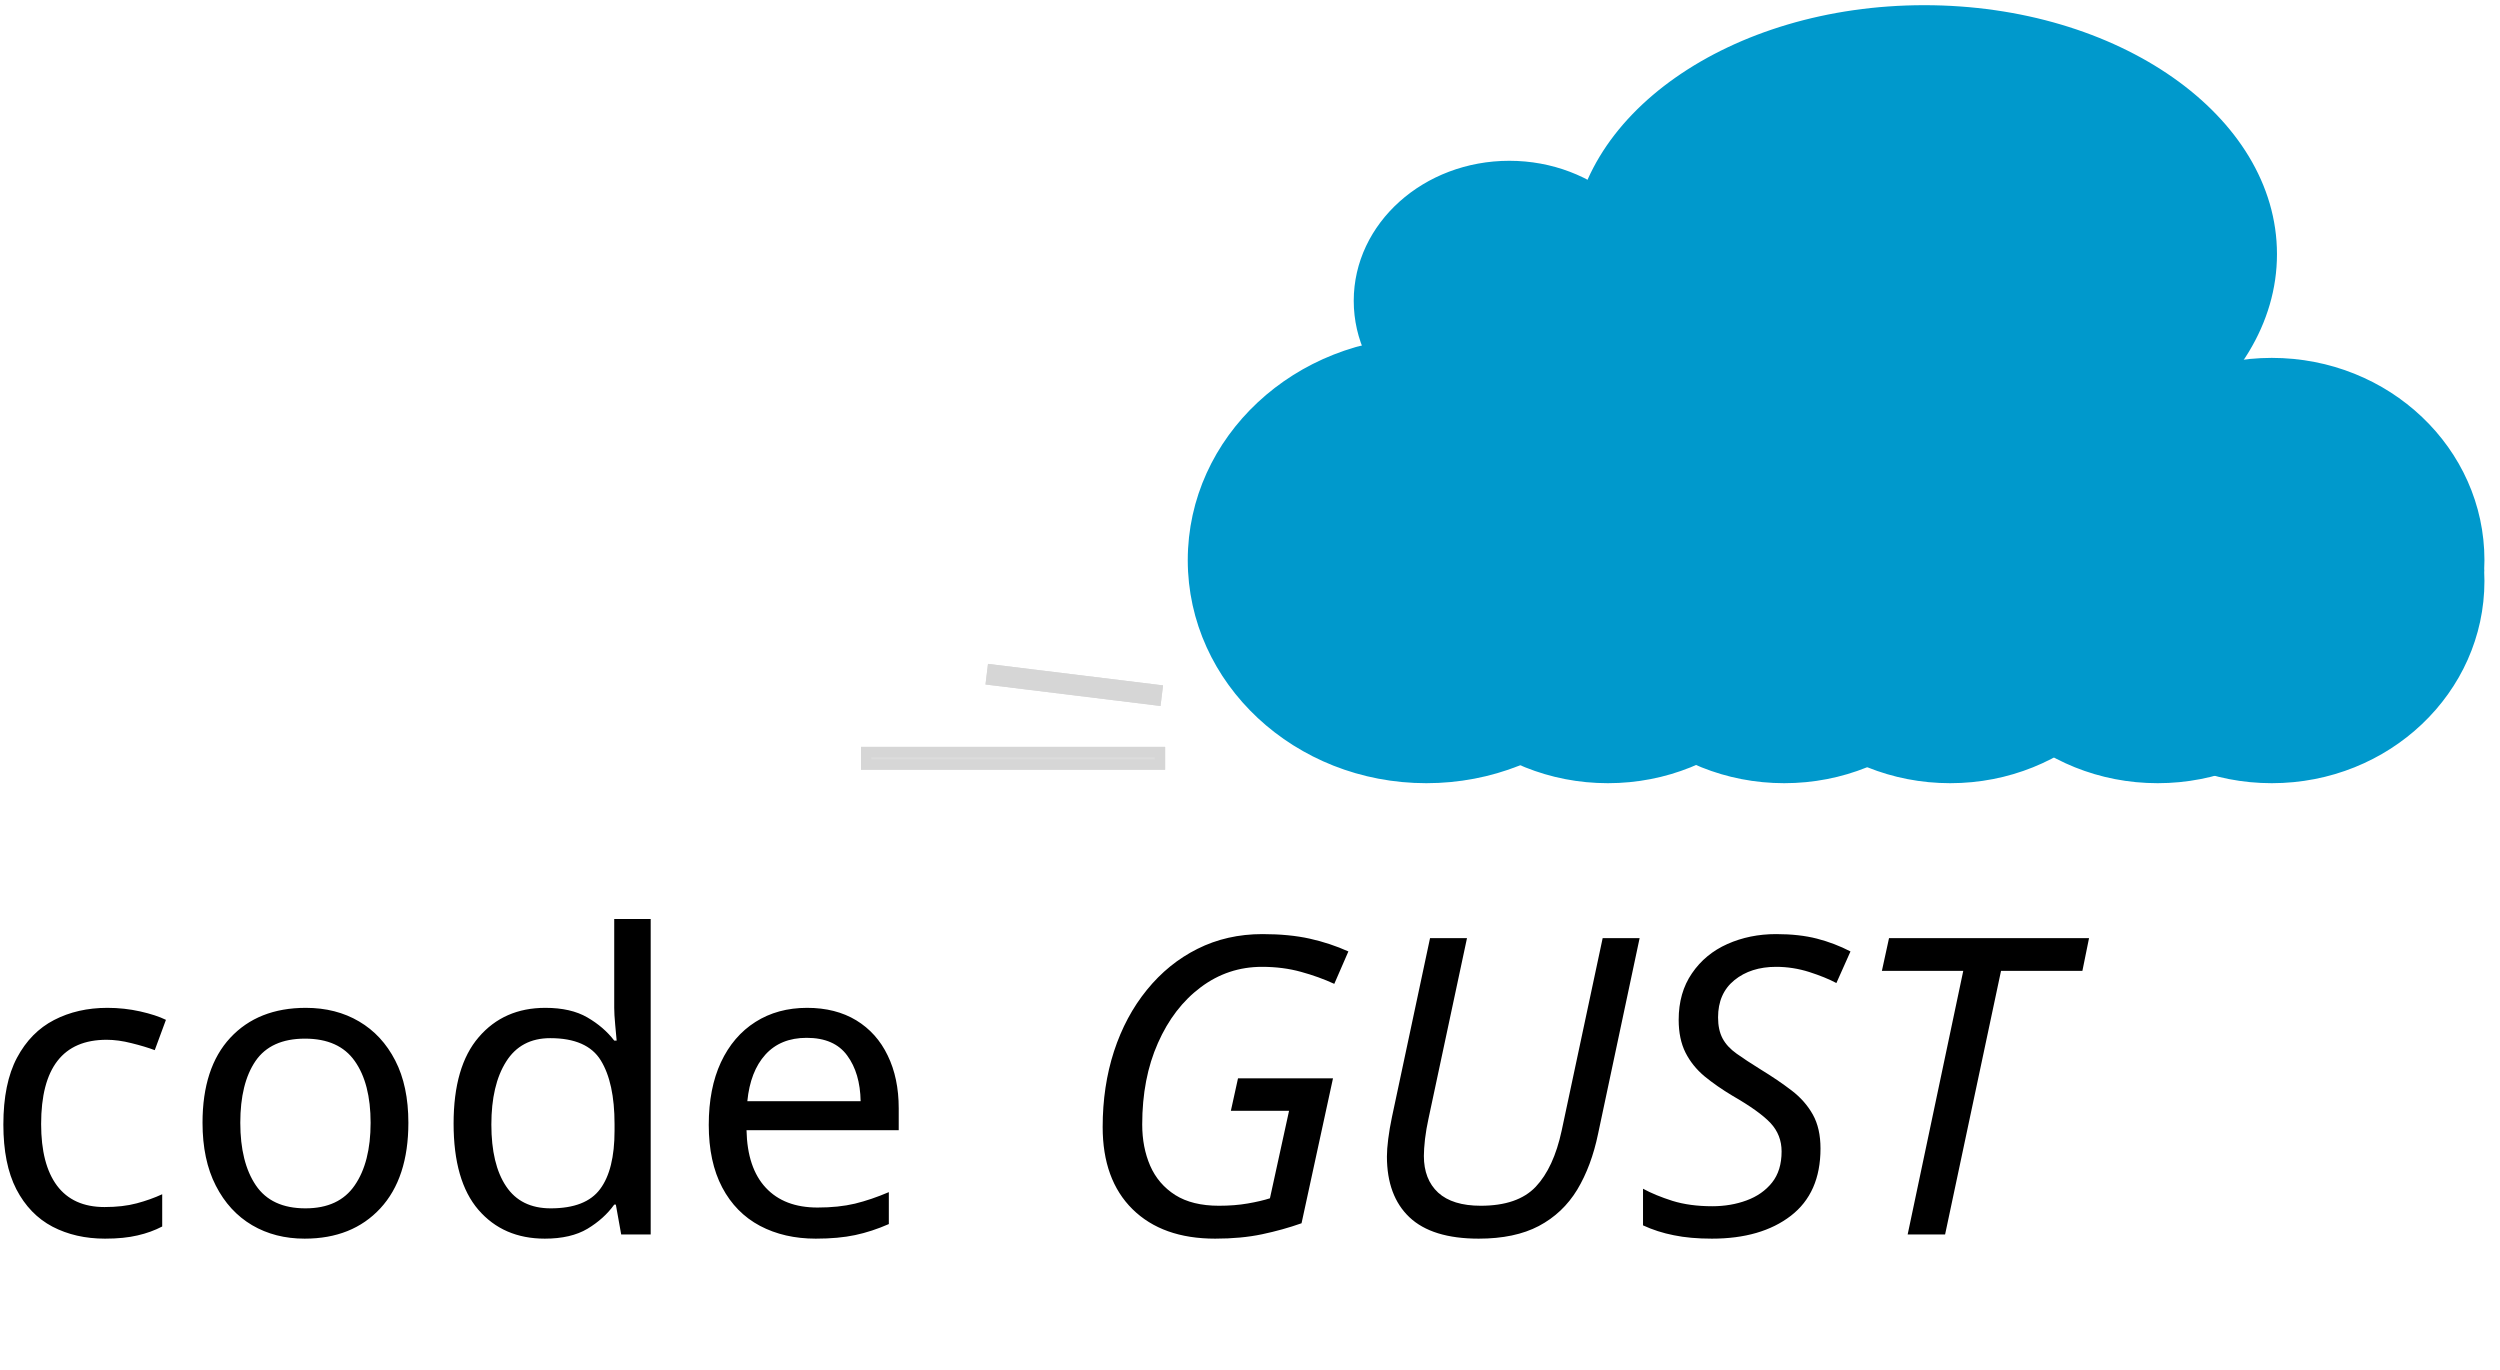
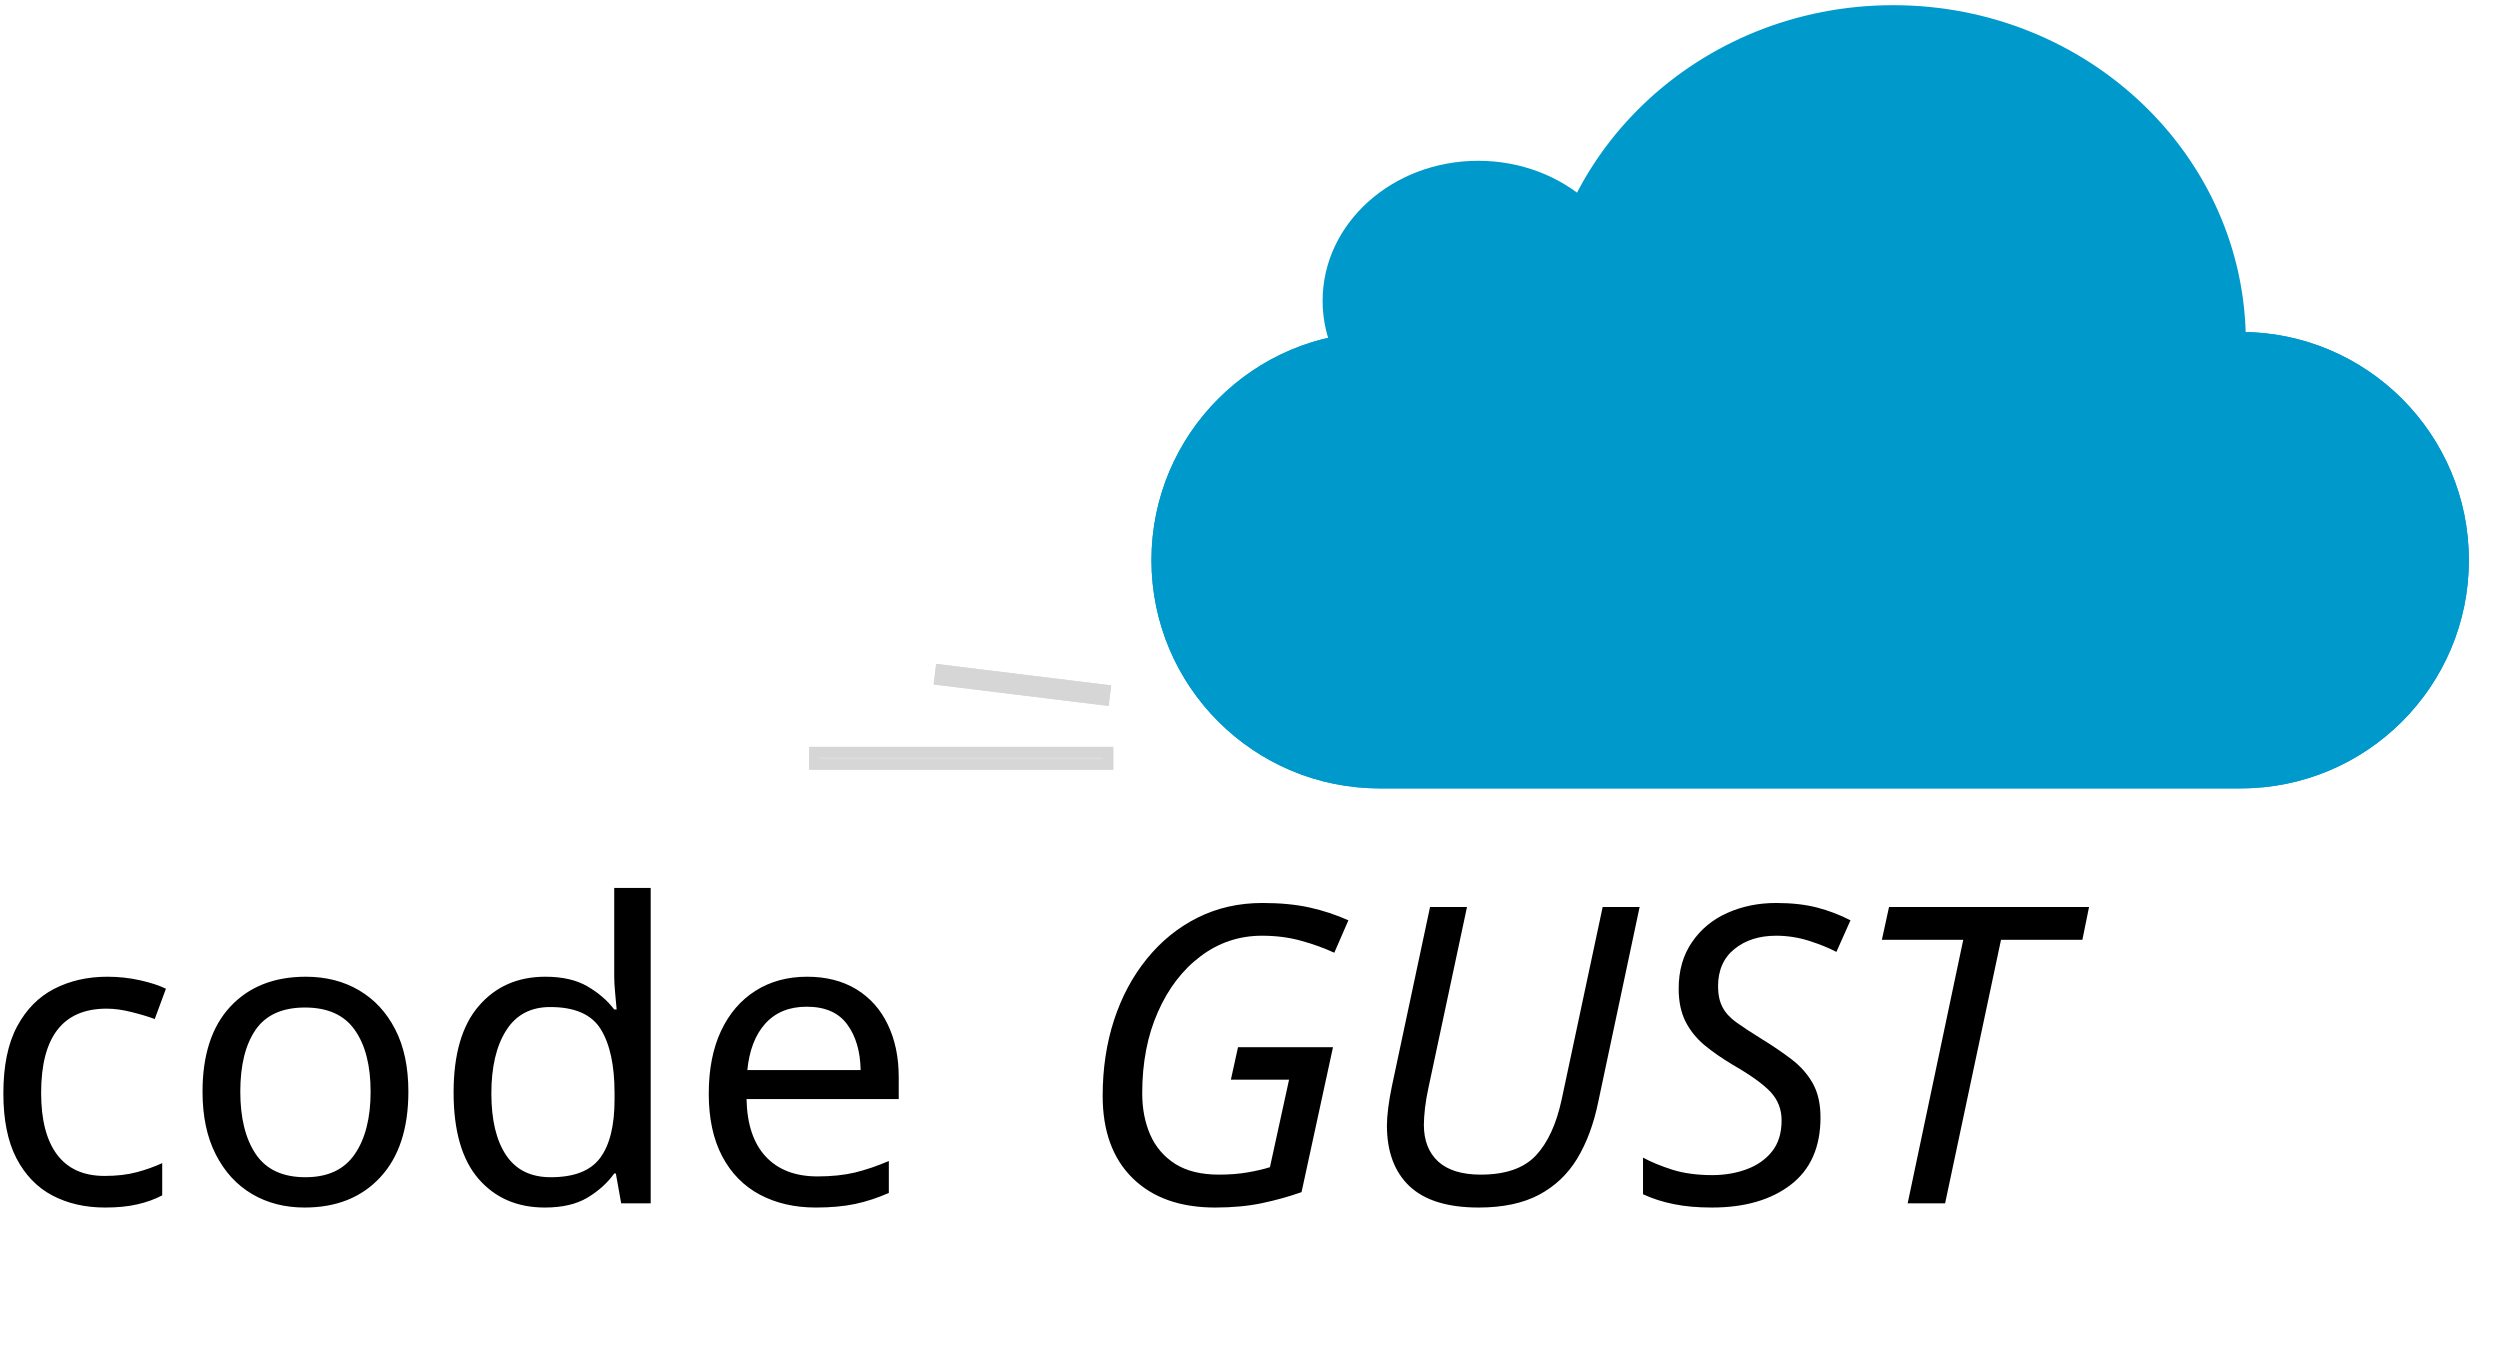
- <svg xmlns="http://www.w3.org/2000/svg" xmlns:xlink="http://www.w3.org/1999/xlink" width="50%" height="30%" viewBox="0 0 241 132" version="1.1">
+ <svg xmlns="http://www.w3.org/2000/svg" xmlns:xlink="http://www.w3.org/1999/xlink" width="40%" height="27%" viewBox="0 0 241 132" version="1.1">
  <defs>
    <rect id="path-1" x="12.059" y="1.028" width="17" height="2" />
    <rect id="path-2" x="0" y="8" width="29.319" height="2.202" />
+     <rect id="path-3" x="0" y="31" width="127" height="44" rx="22" />
  </defs>
-   <g id="Desktop-HD" stroke="none" stroke-width="1" fill="none" fill-rule="evenodd" transform="translate(-430, -369)">
-     <g id="Logo" transform="translate(402, 370)">
+   <g id="Desktop-HD" stroke="none" stroke-width="1" fill="none" fill-rule="evenodd" transform="translate(-430, -372)">
+     <g id="Logo" transform="translate(402, 373)">
      <text id="code" font-family="Comfortaa-Regular, Comfortaa" font-size="40" font-weight="normal" fill="#000000">
-         <tspan x="26.12" y="118">code</tspan>
+         <tspan x="26.12" y="115">code</tspan>
      </text>
      <text id="GUST" font-family="Comfortaa-Regular, Comfortaa" font-size="40" font-weight="normal" fill="#000000">
-         <tspan x="131.42" y="118" font-style="italic">GUST</tspan>
+         <tspan x="131.42" y="115" font-style="italic">GUST</tspan>
      </text>
-       <g id="wind" transform="translate(111, 63)">
+       <g id="wind" transform="translate(106, 63)">
        <g id="Rectangle" transform="translate(20.55851, 2.028436) rotate(7) translate(-20.55851, -2.028436) ">
          <use fill="#DCDCDC" fill-rule="evenodd" xlink:href="#path-1" />
          <rect stroke="#D6D6D6" stroke-width="1" x="12.559" y="1.528" width="16" height="1" />
        </g>
        <g id="Rectangle-Copy" transform="translate(14.65952, 9.101217) rotate(360) translate(-14.65952, -9.101217) ">
          <use fill="#DCDCDC" fill-rule="evenodd" xlink:href="#path-2" />
          <rect stroke="#D6D6D6" stroke-width="1" x="0.5" y="8.5" width="28.319" height="1.202" />
        </g>
      </g>
-       <g id="Cloud" transform="translate(143, 0)" fill="#0099CC" stroke="#0099CC">
-         <ellipse id="Oval" cx="30.5" cy="28" rx="14.5" ry="13" />
-         <ellipse id="Oval-Copy" cx="22.5" cy="53" rx="22.5" ry="21" />
-         <ellipse id="Oval-Copy-4" cx="104" cy="53" rx="20" ry="19" />
-         <ellipse id="Oval-Copy-7" cx="53" cy="53" rx="20" ry="19" />
-         <ellipse id="Oval-Copy-9" cx="40" cy="55" rx="20" ry="19" />
-         <ellipse id="Oval-Copy-10" cx="57" cy="55" rx="20" ry="19" />
-         <ellipse id="Oval-Copy-11" cx="73" cy="55" rx="20" ry="19" />
-         <ellipse id="Oval-Copy-12" cx="93" cy="55" rx="20" ry="19" />
-         <ellipse id="Oval-Copy-14" cx="104" cy="55" rx="20" ry="19" />
-         <ellipse id="Oval-Copy-15" cx="70.5" cy="23.5" rx="33.5" ry="23.5" />
+       <g id="Cloud" transform="translate(139, 0)">
+         <ellipse id="Oval" stroke="#0099CC" fill="#0099CC" cx="31.5" cy="28" rx="14.5" ry="13" />
+         <ellipse id="Oval-Copy-15" stroke="#0099CC" fill="#0099CC" cx="71.5" cy="32" rx="33.5" ry="32" />
+         <g id="Rectangle-2">
+           <use fill="#0099CC" fill-rule="evenodd" xlink:href="#path-3" />
+           <rect stroke="#0099CC" stroke-width="1" x="0.5" y="31.5" width="126" height="43" rx="21.5" />
+         </g>
      </g>
    </g>
  </g>
</svg>
